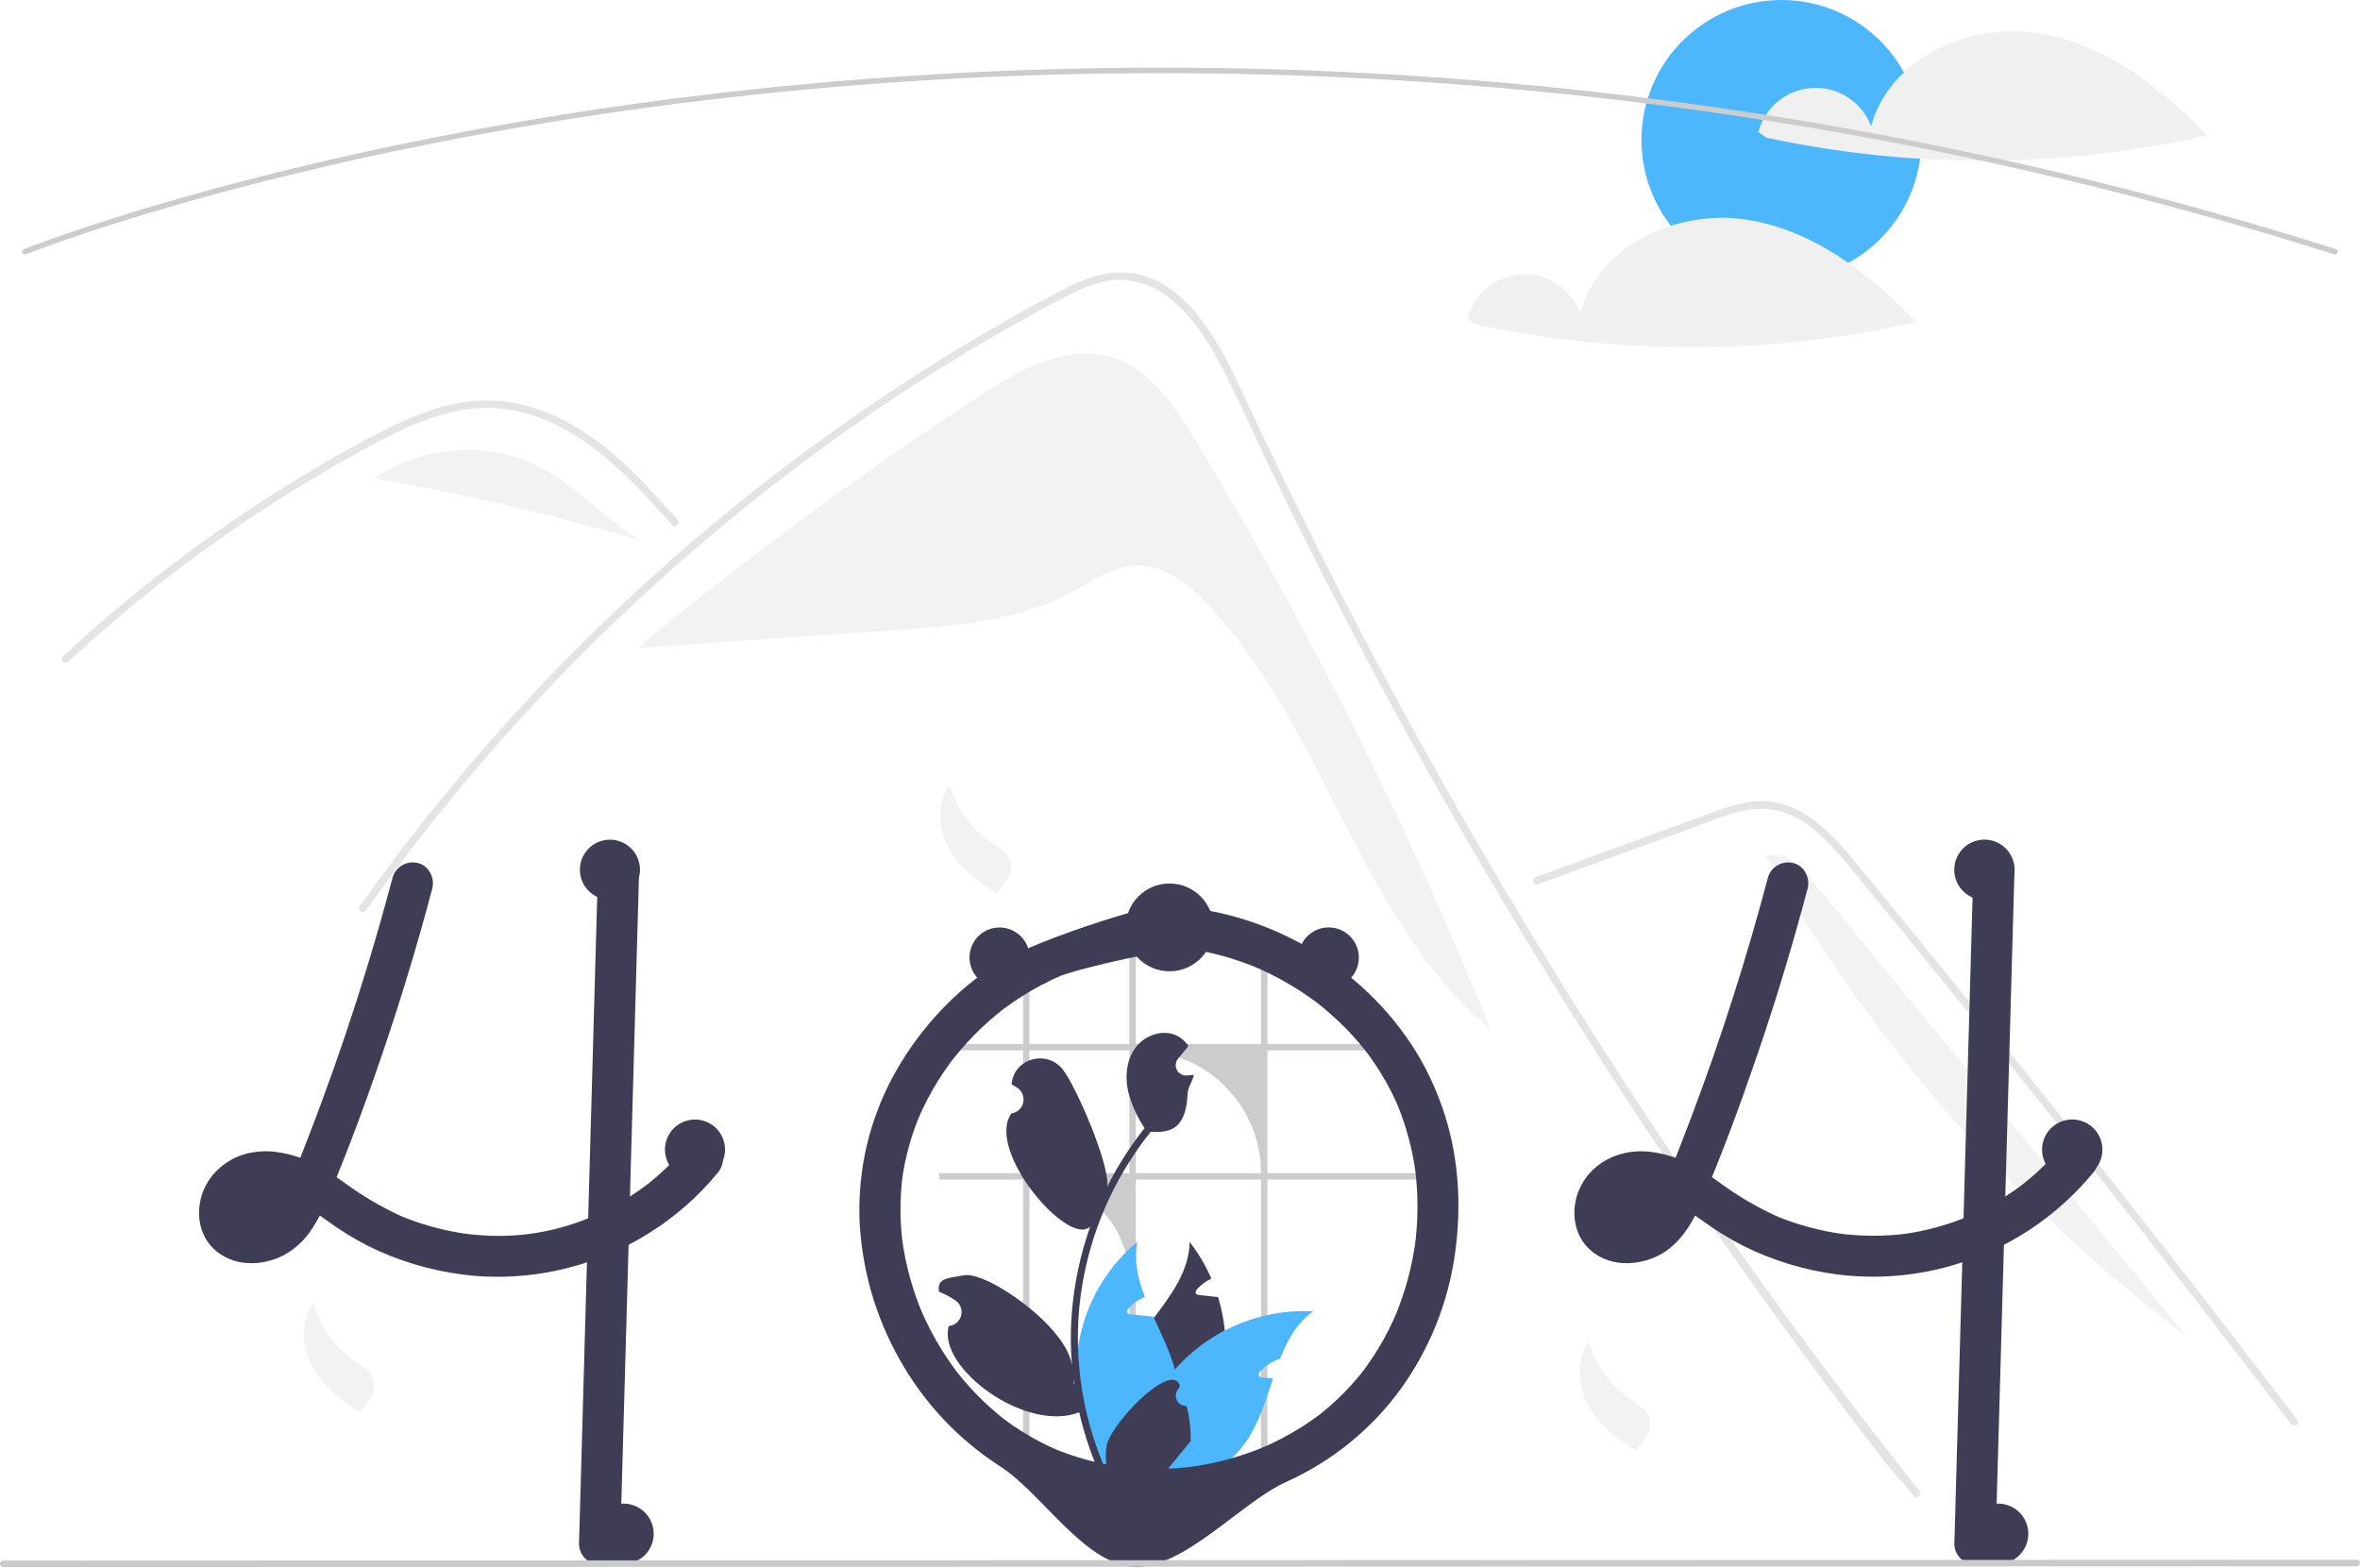
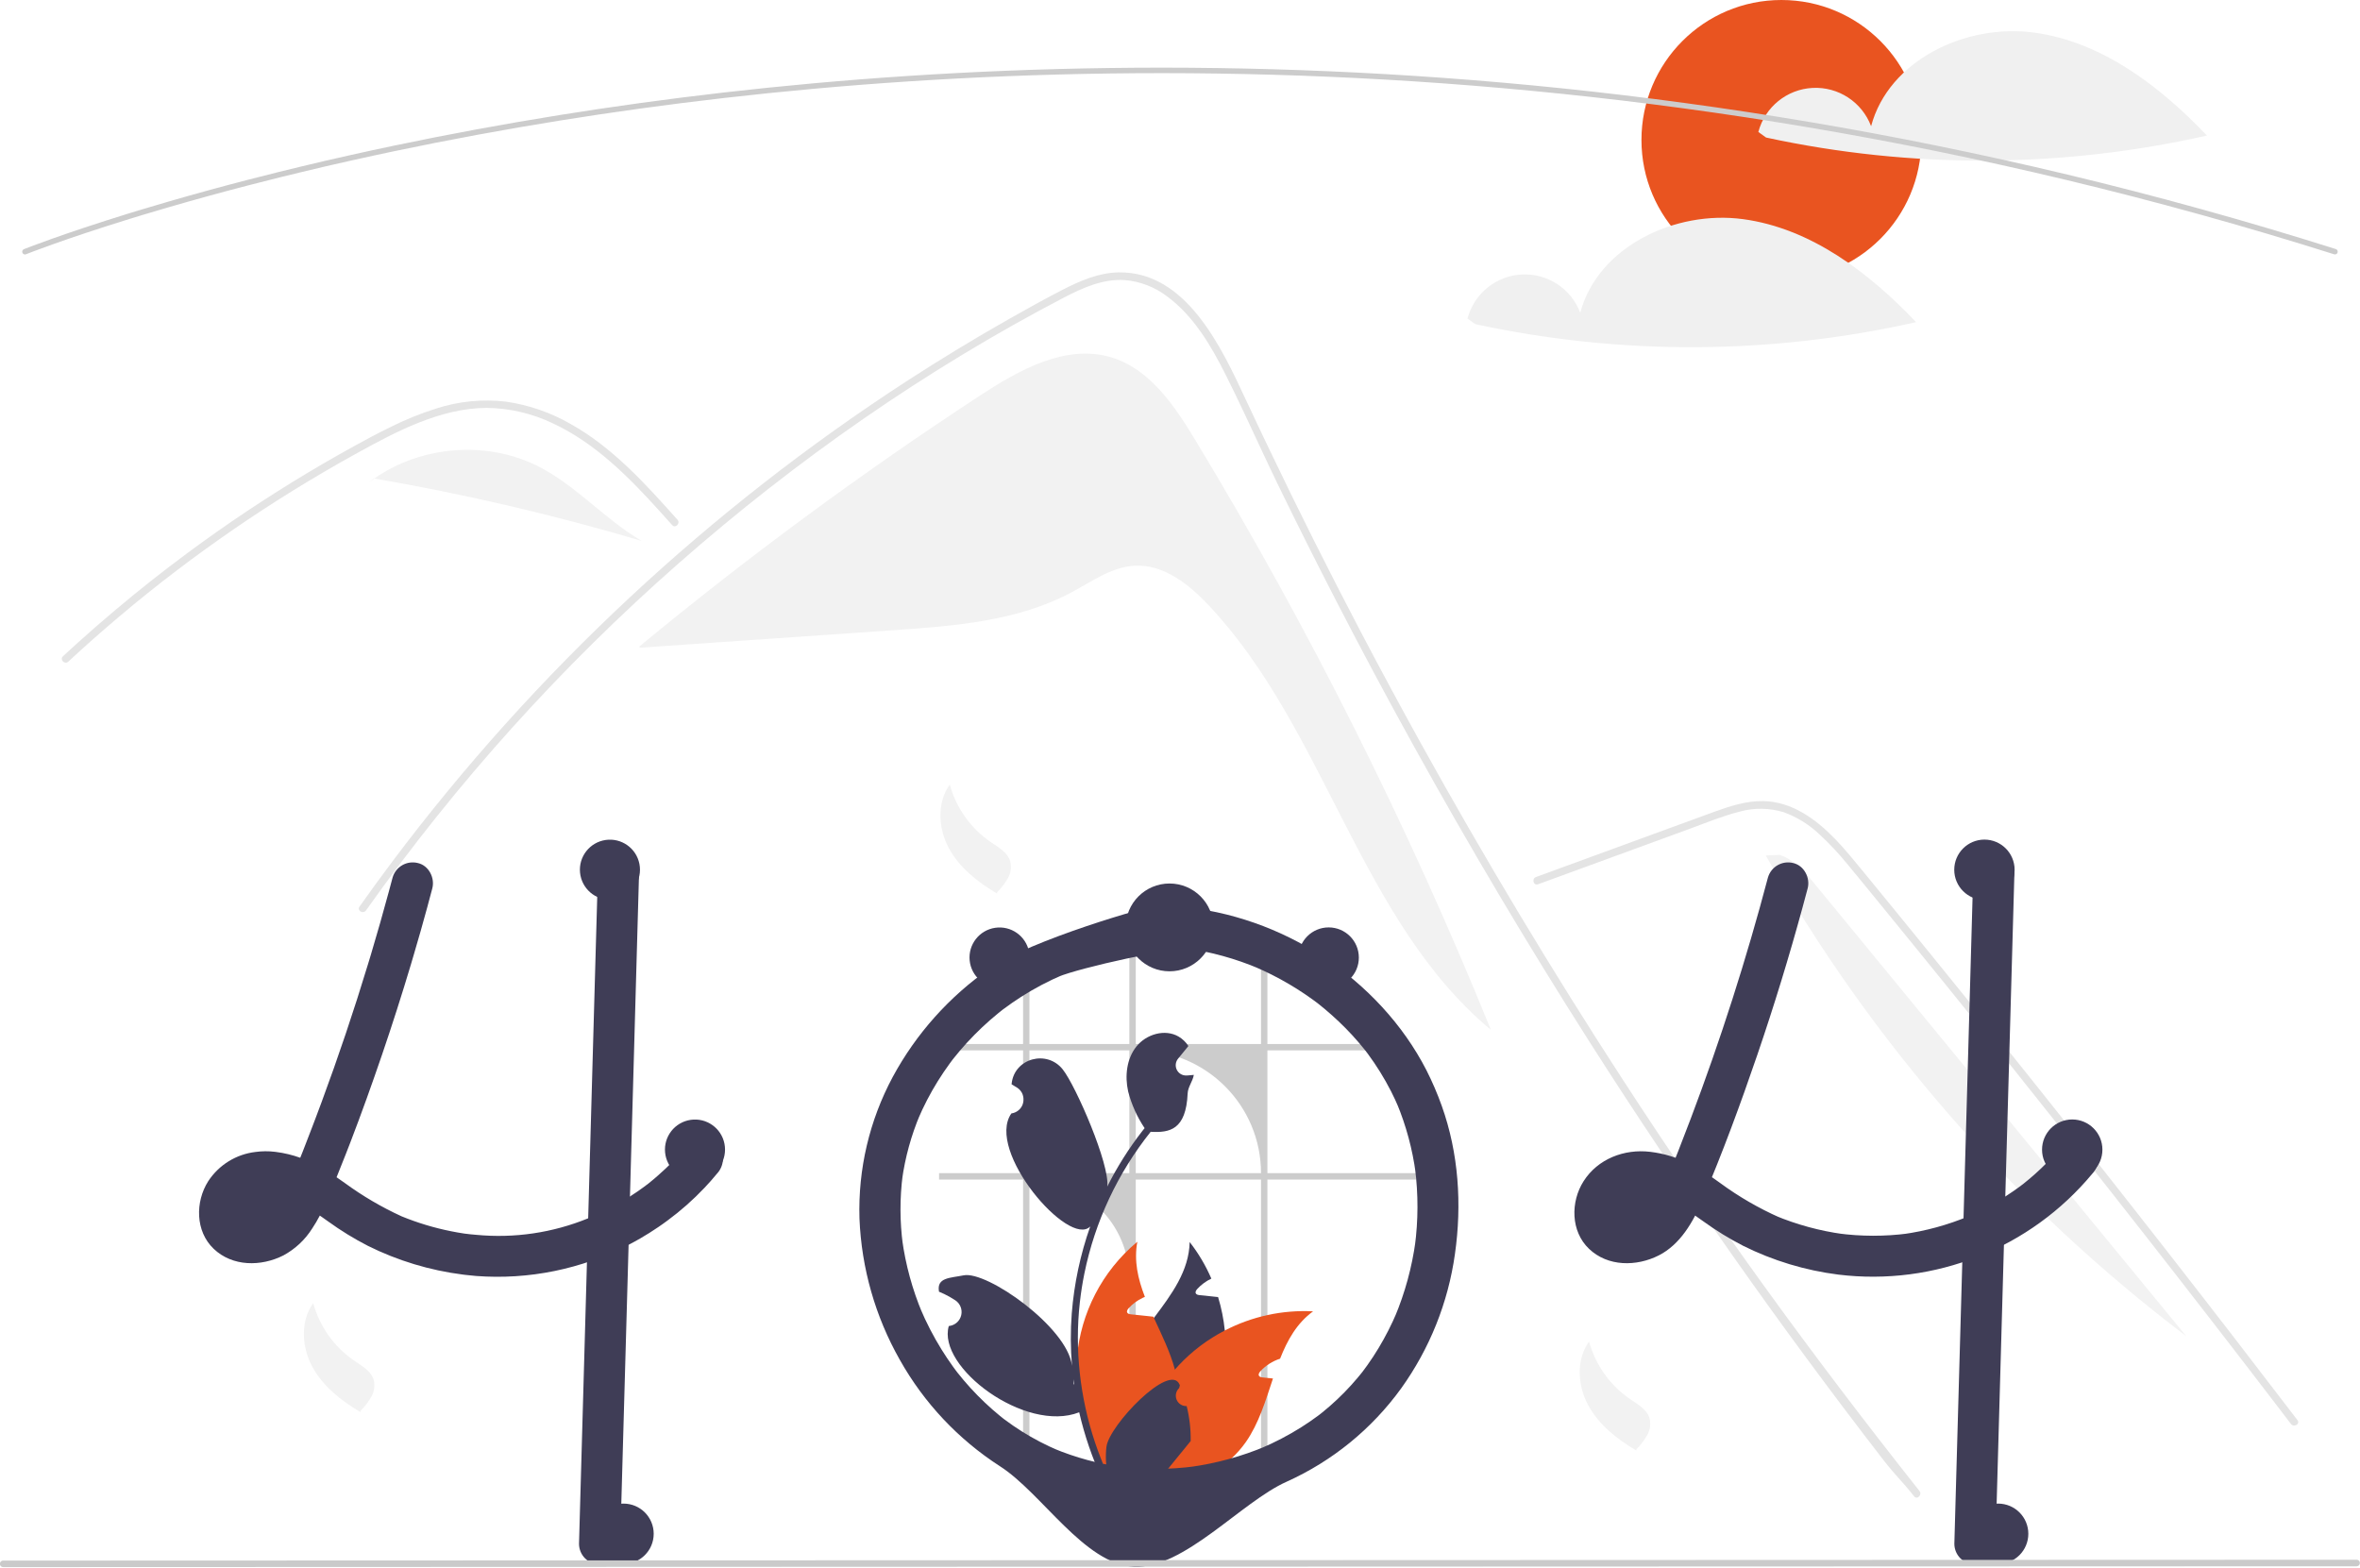
<svg xmlns="http://www.w3.org/2000/svg" data-name="Layer 1" width="860.131" height="571.148" viewBox="0 0 860.131 571.148">
  <path d="M605.67,324.953c-7.669-12.684-16.757-26.228-30.99-30.37-16.482-4.796-33.413,4.732-47.775,14.135a1392.157,1392.157,0,0,0-123.893,91.283l.043.492q46.226-3.188,92.451-6.376c22.265-1.535,45.296-3.283,64.972-13.816,7.467-3.997,14.745-9.336,23.206-9.708,10.512-.462,19.677,6.879,26.88,14.549,42.607,45.371,54.937,114.754,102.738,154.616A1516.995,1516.995,0,0,0,605.67,324.953Z" transform="translate(-169.9343 -164.426)" fill="#f2f2f2" />
  <path d="M867.571,709.781c-4.712-5.95-6.637-7.343-11.285-13.348q-56.764-73.416-106.708-151.792-33.924-53.23-64.483-108.504-14.549-26.278-28.3-52.969-10.67-20.695-20.865-41.638c-1.944-3.988-3.832-7.994-5.711-12.009-4.428-9.442-8.773-18.93-13.439-28.244-5.317-10.616-11.789-21.745-21.553-28.877a29.405,29.405,0,0,0-15.319-5.895c-7.948-.513-15.282,2.769-22.176,6.353-50.439,26.301-97.659,59.276-140.37,96.798A730.778,730.778,0,0,0,303.322,496.247c-1.008,1.439-3.392.064-2.374-1.384q6.009-8.498,12.257-16.813A734.817,734.817,0,0,1,500.805,303.064q18.248-11.826,37.183-22.542c6.362-3.603,12.752-7.16,19.251-10.497,6.371-3.273,13.137-6.215,20.416-6.325,24.77-.385,37.595,27.667,46.405,46.542q4.153,8.911,8.406,17.766,16.075,33.621,33.387,66.628,10.685,20.379,21.837,40.52,34.707,62.718,73.779,122.897c34.506,53.143,68.737,100.089,108.046,149.785C870.596,709.213,868.662,711.175,867.571,709.781Z" transform="translate(-169.9343 -164.426)" fill="#e4e4e4" />
  <path d="M414.916,355.804c-1.439-1.604-2.869-3.209-4.318-4.813-11.422-12.633-23.679-25.118-39.364-32.361a57.11,57.11,0,0,0-23.927-5.546c-8.562.028-16.932,2.273-24.843,5.418-3.74,1.494-7.398,3.19-11.001,4.996-4.116,2.072-8.159,4.281-12.183,6.509q-11.331,6.27-22.368,13.091-21.961,13.572-42.546,29.216-10.671,8.113-20.902,16.758-9.516,8.031-18.646,16.492c-1.302,1.201-3.245-.743-1.944-1.943,1.604-1.494,3.227-2.979,4.85-4.446q6.875-6.215,13.971-12.193,12.939-10.918,26.549-20.993,21.163-15.676,43.783-29.225,11.304-6.765,22.918-12.963c2.338-1.247,4.703-2.466,7.096-3.621a113.116,113.116,0,0,1,16.868-6.866,60.006,60.006,0,0,1,25.476-2.503,66.327,66.327,0,0,1,23.505,8.131c15.401,8.608,27.346,21.919,38.97,34.909C418.033,355.171,416.099,357.124,414.916,355.804Z" transform="translate(-169.9343 -164.426)" fill="#e4e4e4" />
  <path d="M730.477,486.711l36.905-13.498,18.323-6.702c5.968-2.183,11.921-4.667,18.09-6.23a28.539,28.539,0,0,1,16.374.209,37.738,37.738,0,0,1,12.771,7.917,103.64,103.64,0,0,1,10.475,11.186c3.989,4.794,7.92,9.639,11.868,14.467q24.441,29.891,48.563,60.041,24.121,30.15,47.92,60.556,23.857,30.48,47.385,61.216,2.882,3.765,5.76,7.534c1.06,1.388,3.449.02,2.375-1.388Q983.582,650.974,959.549,620.184q-24.092-30.864-48.516-61.466-24.424-30.601-49.179-60.937-6.167-7.558-12.354-15.099c-3.48-4.241-6.92-8.527-10.736-12.474-7.005-7.245-15.758-13.648-26.234-13.822-6.16-.102-12.121,1.852-17.844,3.923-6.17,2.232-12.325,4.506-18.486,6.759l-37.163,13.592-9.291,3.398c-1.649.603-.937,3.262.731,2.652Z" transform="translate(-169.9343 -164.426)" fill="#e4e4e4" />
  <path d="M366.377,334.526c-18.754-9.639-42.771-7.751-60.005,4.291a855.847,855.847,0,0,1,97.371,22.726C390.46,353.759,380.07,341.563,366.377,334.526Z" transform="translate(-169.9343 -164.426)" fill="#f2f2f2" />
  <path d="M306.188,338.784l-3.61,2.935c1.221-1.027,2.491-1.99,3.795-2.901C306.311,338.807,306.249,338.795,306.188,338.784Z" transform="translate(-169.9343 -164.426)" fill="#f2f2f2" />
  <path d="M831.549,486.846c-3.633-4.422-7.56-9.052-12.994-10.848l-5.073.2A575.436,575.436,0,0,0,966.749,651.418Q899.149,569.132,831.549,486.846Z" transform="translate(-169.9343 -164.426)" fill="#f2f2f2" />
  <path d="M516.084,450.367A37.481,37.481,0,0,0,531.015,471.325c2.82,1.92,6.157,3.762,7.122,7.035a8.379,8.379,0,0,1-.874,6.15,24.884,24.884,0,0,1-3.861,5.041l-.137.512c-6.998-4.147-13.656-9.393-17.522-16.551s-4.406-16.539.341-23.145" transform="translate(-169.9343 -164.426)" fill="#f2f2f2" />
  <path d="M749.084,653.367A37.481,37.481,0,0,0,764.015,674.325c2.82,1.92,6.157,3.762,7.122,7.035a8.379,8.379,0,0,1-.874,6.15,24.884,24.884,0,0,1-3.861,5.041l-.137.512c-6.998-4.147-13.656-9.393-17.522-16.551s-4.406-16.539.341-23.145" transform="translate(-169.9343 -164.426)" fill="#f2f2f2" />
  <path d="M284.084,639.367A37.481,37.481,0,0,0,299.015,660.325c2.82,1.92,6.157,3.762,7.122,7.035a8.379,8.379,0,0,1-.874,6.15,24.884,24.884,0,0,1-3.861,5.041l-.137.512c-6.998-4.147-13.656-9.393-17.522-16.551s-4.406-16.539.341-23.145" transform="translate(-169.9343 -164.426)" fill="#f2f2f2" />
-   <circle cx="649.249" cy="51" r="51" fill="#4db7fe" />
+   <circle cx="649.249" cy="51" r="51" fill="#e95420" />
  <path d="M911.219,176.296c-24.717-3.341-52.935,10.019-59.341,34.124a21.597,21.597,0,0,0-41.094,2.109l2.83,2.027a372.275,372.275,0,0,0,160.659-.726C957.079,195.76,935.935,179.637,911.219,176.296Z" transform="translate(-169.9343 -164.426)" fill="#f0f0f0" />
  <path d="M805.219,244.296c-24.717-3.341-52.935,10.019-59.341,34.124a21.597,21.597,0,0,0-41.094,2.109l2.83,2.027a372.275,372.275,0,0,0,160.659-.726C851.079,263.76,829.935,247.637,805.219,244.296Z" transform="translate(-169.9343 -164.426)" fill="#f0f0f0" />
  <path d="M1020.946,257.154a.982.982,0,0,1-.302-.047C756.237,173.489,523.199,184.424,374.264,208.321c-20.269,3.251-40.591,7.006-60.404,11.161-5.058,1.06-10.306,2.195-15.597,3.378-6.319,1.407-12.554,2.856-18.532,4.306q-3.873.917-7.595,1.849c-3.758.928-7.572,1.895-11.66,2.957-4.568,1.178-9.209,2.413-13.797,3.672a.442.442,0,0,1-.051.015l0.0.001c-5.183,1.415-10.338,2.871-15.323,4.325-2.698.779-5.304,1.548-7.799,2.307-.279.077-.526.151-.776.228l-.536.163c-.311.095-.617.188-.924.275l-.02.006 0.0.001-.812.252c-.968.293-1.912.579-2.841.864-24.545,7.566-38.038,12.949-38.171,13.002a1,1,0,1,1-.744-1.856c.134-.053,13.693-5.463,38.328-13.058.932-.286,1.879-.572,2.85-.866l.754-.234c.026-.01.052-.018.078-.025.305-.087.61-.18.919-.273l.537-.163c.268-.081.531-.161.801-.235,2.479-.754,5.093-1.524,7.798-2.307,4.987-1.455,10.147-2.911,15.334-4.328.016-.006.033-.01.049-.015v-.001c4.604-1.263,9.263-2.503,13.845-3.685,4.094-1.063,7.915-2.032,11.68-2.962q3.738-.93,7.609-1.853c5.985-1.451,12.233-2.902,18.563-4.312,5.299-1.184,10.556-2.322,15.622-3.383,19.843-4.162,40.198-7.923,60.497-11.179C523.096,182.415,756.467,171.463,1021.246,255.201a1.0 1,0,0,1-.301,1.953Z" transform="translate(-169.9343 -164.426)" fill="#ccc" />
  <path d="M432.923,584.266a6.729,6.729,0,0,0-1.7-2.67,6.43,6.43,0,0,0-.92-.71c-2.61-1.74-6.51-2.13-8.99,0a5.81,5.81,0,0,0-.69.71q-1.11,1.365-2.28,2.67c-1.28,1.46-2.59,2.87-3.96,4.24-.39.38-.78.77-1.18,1.15-.23.23-.46.45-.69.67-.88.84-1.78,1.65-2.69,2.45-.48.43-.96.85-1.45,1.26-.73.61-1.46,1.22-2.2,1.81-.07.05-.14.1-.21.16-.02.01-.03.03-.05.04-.01,0-.02,0-.03.02a.179.179,0,0,0-.07.05c-.22.15-.37.25-.48.34.04-.02.08-.05.12-.07-.18.14-.37.28-.55.42-1.75,1.29-3.54,2.53-5.37,3.69a99.21,99.21,0,0,1-14.22,7.55c-.33.13-.67.27-1.01.4a85.97,85.97,0,0,1-40.85,6.02q-2.13-.165-4.26-.45c-1.64-.24-3.27-.53-4.89-.86a97.932,97.932,0,0,1-18.02-5.44,118.652,118.652,0,0,1-20.66-12.12c-1-.71-2.01-1.42-3.02-2.11,1.15-2.82,2.28-5.64,3.38-8.48.55-1.37,1.08-2.74,1.6-4.12,4.09-10.63,7.93-21.36,11.61-32.13q5.58-16.365,10.53-32.92.51-1.68.99-3.36,2.595-8.745,4.98-17.53c.15-.57.31-1.13.45-1.7q.69-2.52,1.35-5.04c1-3.79-1.26-8.32-5.24-9.23a7.634,7.634,0,0,0-9.22,5.24c-.43,1.62-.86,3.23-1.3,4.85q-3.165,11.745-6.66,23.41-.51,1.68-1.02,3.36-7.71,25.41-16.93,50.31-1.11,3.015-2.25,6.01c-.37.98-.74,1.96-1.12,2.94-.73,1.93-1.48,3.86-2.23,5.79-.43,1.13-.87,2.26-1.31,3.38-.29.71-.57,1.42-.85,2.12a41.809,41.809,0,0,0-8.81-2.12l-.48-.06a27.397,27.397,0,0,0-7.01.06,23.914,23.914,0,0,0-17.24,10.66c-4.77,7.51-4.71,18.25,1.98,24.63,6.89,6.57,17.32,6.52,25.43,2.41a28.351,28.351,0,0,0,10.52-9.86,50.569,50.569,0,0,0,2.74-4.65c.21.14.42.28.63.43.8.56,1.6,1.13,2.39,1.69a111.738,111.738,0,0,0,14.51,8.91,108.359,108.359,0,0,0,34.62,10.47c.27.03.53.07.8.1,1.33.17,2.67.3,4.01.41a103.782,103.782,0,0,0,55.58-11.36q2.175-1.125,4.31-2.36,3.315-1.92,6.48-4.08c1.15-.78,2.27-1.57,3.38-2.4a101.042,101.042,0,0,0,13.51-11.95q2.355-2.475,4.51-5.11a8.061,8.061,0,0,0,2.2-5.3A7.564,7.564,0,0,0,432.923,584.266Zm-165.59,23.82c.21-.15.42-.31.62-.47C267.893,607.766,267.603,607.936,267.333,608.086Zm3.21-3.23c-.23.26-.44.52-.67.78a23.366,23.366,0,0,1-2.25,2.2c-.11.1-.23.2-.35.29a.01.01,0,0,0-.01.01,3.804,3.804,0,0,0-.42.22q-.645.39-1.32.72a17.005,17.005,0,0,1-2.71.75,16.799,16.799,0,0,1-2.13.02h-.02a14.823,14.823,0,0,1-1.45-.4c-.24-.12-.47-.26-.7-.4-.09-.08-.17-.16-.22-.21a2.44,2.44,0,0,1-.27-.29.01.01,0,0,0-.01-.01c-.11-.2-.23-.4-.34-.6a.031.031,0,0,1-.01-.02c-.08-.25-.15-.51-.21-.77a12.511,12.511,0,0,1,.01-1.37,13.467,13.467,0,0,1,.54-1.88,11.068,11.068,0,0,1,.69-1.26c.02-.04.12-.2.23-.38.01-.01.01-.01.01-.02.15-.17.3-.35.46-.51.27-.3.56-.56.85-.83a18.022,18.022,0,0,1,1.75-1.01,19.481,19.481,0,0,1,2.93-.79,24.989,24.989,0,0,1,4.41.04,30.301,30.301,0,0,1,4.1,1.01,36.945,36.945,0,0,1-2.77,4.54C270.623,604.746,270.583,604.806,270.543,604.856Zm-11.12-3.29a2.18,2.18,0,0,1-.31.39A1.409,1.409,0,0,1,259.423,601.566Z" transform="translate(-169.9343 -164.426)" fill="#3f3d56" />
  <path d="M402.863,482.136q-.135,4.71-.27,9.42-.285,10.455-.59,20.92-.315,11.775-.66,23.54-.165,6.075-.34,12.15-.465,16.365-.92,32.72c-.03,1.13-.07,2.25-.1,3.38q-.225,8.115-.45,16.23-.255,8.805-.5,17.61-.18,6.6-.37,13.21-1.35,47.895-2.7,95.79a7.648,7.648,0,0,1-7.5,7.5,7.561,7.561,0,0,1-7.5-7.5q.75-26.94,1.52-53.88.675-24.36,1.37-48.72.225-8.025.45-16.06.345-12.09.68-24.18c.03-1.13.07-2.25.1-3.38.02-.99.05-1.97.08-2.96q.66-23.475,1.32-46.96.27-9.24.52-18.49.3-10.545.6-21.08c.09-3.09.17-6.17.26-9.26a7.648,7.648,0,0,1,7.5-7.5A7.561,7.561,0,0,1,402.863,482.136Z" transform="translate(-169.9343 -164.426)" fill="#3f3d56" />
  <path d="M814.291,484.217a893.238,893.238,0,0,1-28.161,87.941c-3.007,7.946-6.083,15.877-9.371,23.712l.756-1.792a54.583,54.583,0,0,1-5.59,10.612q-.229.321-.467.636,1.166-1.49.443-.589c-.254.301-.505.602-.768.895a23.664,23.664,0,0,1-2.249,2.203q-.301.258-.612.504l.938-.729c-.109.257-.873.597-1.111.743a18.254,18.254,0,0,1-2.405,1.219l1.792-.756a19.086,19.086,0,0,1-4.231,1.161l1.994-.268a17.021,17.021,0,0,1-4.298.046l1.994.268a14.002,14.002,0,0,1-3.405-.917l1.792.756a12.012,12.012,0,0,1-1.679-.896c-.271-.177-1.105-.809-.015.025,1.133.866.146.074-.088-.156-.194-.192-.37-.4-.56-.595-.882-.905.996,1.557.397.499a18.182,18.182,0,0,1-.878-1.637l.756,1.792a11.925,11.925,0,0,1-.728-2.651l.268,1.994a13.651,13.651,0,0,1-.003-3.405l-.268,1.994a15.964,15.964,0,0,1,.995-3.68l-.756,1.792a16.729,16.729,0,0,1,1.178-2.298,6.729,6.729,0,0,1,.729-1.071c.049.016-1.269,1.513-.569.757.183-.198.354-.406.539-.602.296-.314.614-.601.926-.898,1.045-.994-1.462.966-.257.179a19.049,19.049,0,0,1,2.749-1.499l-1.792.756a20.311,20.311,0,0,1,4.995-1.34l-1.994.268a25.628,25.628,0,0,1,6.461.076l-1.994-.268a33.211,33.211,0,0,1,7.892,2.22l-1.792-.756c5.39,2.314,10.163,5.749,14.928,9.118a111.95,111.95,0,0,0,14.506,8.906,108.388,108.388,0,0,0,34.622,10.474,103.933,103.933,0,0,0,92.586-36.752,8.078,8.078,0,0,0,2.197-5.303,7.632,7.632,0,0,0-2.197-5.303c-2.752-2.526-7.949-3.239-10.607,0a95.636,95.636,0,0,1-8.107,8.727q-2.017,1.914-4.142,3.71-1.214,1.026-2.461,2.011c-.393.311-1.619,1.138.263-.197-.431.306-.845.64-1.271.955a99.269,99.269,0,0,1-20.332,11.565l1.792-.756a96.836,96.836,0,0,1-24.171,6.622l1.994-.268a97.643,97.643,0,0,1-25.754-.038l1.994.268a99.8,99.8,0,0,1-24.857-6.77l1.792.756a116.025,116.025,0,0,1-21.736-12.591,86.877,86.877,0,0,0-11.113-6.994,42.824,42.824,0,0,0-14.438-4.389c-9.439-1.111-19.057,2.566-24.246,10.72-4.776,7.505-4.714,18.244,1.974,24.625,6.888,6.572,17.318,6.517,25.436,2.406,7.817-3.959,12.513-12.185,15.815-19.942,7.431-17.455,14.01-35.314,20.14-53.263q9.097-26.637,16.499-53.813.917-3.366,1.807-6.739c1.001-3.789-1.261-8.32-5.238-9.226a7.633,7.633,0,0,0-9.226,5.238Z" transform="translate(-169.9343 -164.426)" fill="#3f3d56" />
  <path d="M889.124,482.136l-2.7,95.793-2.685,95.294-1.518,53.884a7.565,7.565,0,0,0,7.5,7.5,7.649,7.649,0,0,0,7.5-7.5l2.7-95.793,2.685-95.294,1.518-53.884a7.565,7.565,0,0,0-7.5-7.5,7.649,7.649,0,0,0-7.5,7.5Z" transform="translate(-169.9343 -164.426)" fill="#3f3d56" />
  <path d="M629.526,700.361h2.329V594.319h54.329v-2.323H631.855V547.252H673.81q-.923-1.173-1.899-2.317H631.855V515.382c-.77-.328-1.547-.645-2.329-.944V544.935h-45.652V507.07c-.782.036-1.553.09-2.329.155v37.71h-36.42V516.684c-.782.346-1.553.711-2.317,1.093V544.935h-30.616v2.317h30.616v44.744h-30.616v2.323h30.616V700.361h2.317V594.319a36.413,36.413,0,0,1,36.42,36.42v69.622h2.329V594.319h45.652Zm-84.401-108.365V547.252h36.42v44.744Zm38.749,0V547.252h.914a44.741,44.741,0,0,1,44.738,44.744Z" transform="translate(-169.9343 -164.426)" opacity="0.2" />
  <path d="M615.303,668.566a63.059,63.059,0,0,1-20.05,33.7c-.74.64-1.48,1.26-2.25,1.87q-2.805.255-5.57.52c-1.53.14-3.04.29-4.54.43l-.27.03-.19-1.64-.76-6.64a37.623,37.623,0,0,1-3.3-32.44c2.64-7.12,7.42-13.41,12.12-19.65,6.49-8.62,12.8-17.14,13.03-27.65a60.544,60.544,0,0,1,7.9,13.33,16.432,16.432,0,0,0-5.12,3.77c-.41.45-.82,1.08-.54,1.62.24.46.84.57,1.36.63,1.25.13,2.51.26,3.76.39,1,.11,2,.21,3,.32a63.99,63.99,0,0,1,2.45,12.18A61.189,61.189,0,0,1,615.303,668.566Z" transform="translate(-169.9343 -164.426)" fill="#3f3d56" />
-   <path d="M648.503,642.356c-5.9,4.29-9.35,10.46-12.03,17.26a16.628,16.628,0,0,0-7.17,4.58c-.41.45-.82,1.08-.54,1.62.24.46.84.57,1.36.63,1.25.13,2.51.26,3.76.39-2.68,8.04-5.14,16.36-9.88,23.15a36.989,36.989,0,0,1-12.03,10.91,38.492,38.492,0,0,1-4.02,1.99q-7.62.585-14.95,1.25-2.805.255-5.57.52c-1.53.14-3.04.29-4.54.43q-.015-.825,0-1.65a63.304,63.304,0,0,1,15.25-39.86c.45-.52.91-1.03,1.38-1.54a61.792,61.792,0,0,1,16.81-12.7A62.654,62.654,0,0,1,648.503,642.356Z" transform="translate(-169.9343 -164.426)" fill="#4db7fe" />
-   <path d="M589.163,699.526l-1.15,3.4-.58,1.73c-1.53.14-3.04.29-4.54.43l-.27.03c-1.66.17-3.31.34-4.96.51-.43-.5-.86-1.01-1.28-1.53a62.03,62.03,0,0,1,8.07-87.11c-1.32,6.91.22,13.53,2.75,20.1-.27.11-.53.22-.78.34a16.432,16.432,0,0,0-5.12,3.77c-.41.45-.82,1.08-.54,1.62.24.46.84.57,1.36.63,1.25.13,2.51.26,3.76.39,1,.11,2,.21,3,.32q.705.075,1.41.15c.07.15.13.29.2.44,2.85,6.18,5.92,12.39,7.65,18.83a43.666,43.666,0,0,1,1.02,4.91A37.604,37.604,0,0,1,589.163,699.526Z" transform="translate(-169.9343 -164.426)" fill="#4db7fe" />
+   <path d="M648.503,642.356c-5.9,4.29-9.35,10.46-12.03,17.26a16.628,16.628,0,0,0-7.17,4.58c-.41.45-.82,1.08-.54,1.62.24.46.84.57,1.36.63,1.25.13,2.51.26,3.76.39-2.68,8.04-5.14,16.36-9.88,23.15a36.989,36.989,0,0,1-12.03,10.91,38.492,38.492,0,0,1-4.02,1.99q-7.62.585-14.95,1.25-2.805.255-5.57.52c-1.53.14-3.04.29-4.54.43q-.015-.825,0-1.65a63.304,63.304,0,0,1,15.25-39.86c.45-.52.91-1.03,1.38-1.54a61.792,61.792,0,0,1,16.81-12.7A62.654,62.654,0,0,1,648.503,642.356Z" transform="translate(-169.9343 -164.426)" fill="#e95420" />
+   <path d="M589.163,699.526l-1.15,3.4-.58,1.73c-1.53.14-3.04.29-4.54.43l-.27.03c-1.66.17-3.31.34-4.96.51-.43-.5-.86-1.01-1.28-1.53a62.03,62.03,0,0,1,8.07-87.11c-1.32,6.91.22,13.53,2.75,20.1-.27.11-.53.22-.78.34a16.432,16.432,0,0,0-5.12,3.77c-.41.45-.82,1.08-.54,1.62.24.46.84.57,1.36.63,1.25.13,2.51.26,3.76.39,1,.11,2,.21,3,.32q.705.075,1.41.15c.07.15.13.29.2.44,2.85,6.18,5.92,12.39,7.65,18.83a43.666,43.666,0,0,1,1.02,4.91A37.604,37.604,0,0,1,589.163,699.526Z" transform="translate(-169.9343 -164.426)" fill="#e95420" />
  <path d="M689.821,554.487c-8.609-16.792-21.946-30.921-37.632-41.304a114.237,114.237,0,0,0-52.563-18.38q-3.69-.335-7.399-.393c-2.921-.044-46.866,12.632-61.587,22.982a114.295,114.295,0,0,0-35.333,39.527,102.5,102.5,0,0,0-12.126,51.633,113.564,113.564,0,0,0,14.703,51.476,110.475,110.475,0,0,0,36.444,38.746C549.667,708.561,565.074,734.51,583.183,735.426c18.246.923,39.054-23.555,55.695-30.987a104.425,104.425,0,0,0,41.726-34.005,110.25,110.25,0,0,0,19.599-48.948c2.574-18.083,1.374-36.733-4.801-54.016a111.86,111.86,0,0,0-5.58-12.983c-1.78-3.505-6.996-4.796-10.261-2.691a7.68,7.68,0,0,0-2.691,10.261q1.568,3.088,2.915,6.278l-.756-1.792a101.151,101.151,0,0,1,6.876,25.538l-.268-1.994a109.229,109.229,0,0,1-.066,28.683l.268-1.994a109.734,109.734,0,0,1-7.555,27.674l.756-1.792a104.212,104.212,0,0,1-6.672,13.098q-1.923,3.186-4.081,6.222c-.632.888-1.283,1.761-1.939,2.631-.856,1.136,1.167-1.483.282-.369-.151.19-.3.38-.452.569q-.681.852-1.382,1.688a93.613,93.613,0,0,1-10.176,10.384q-1.366,1.192-2.778,2.331c-.469.378-.932.773-1.421,1.125.019-.013,1.58-1.199.656-.511-.29.216-.579.436-.87.652q-2.91,2.156-5.974,4.092a103.485,103.485,0,0,1-14.756,7.713l1.792-.756a109.215,109.215,0,0,1-27.597,7.552l1.994-.268a108.154,108.154,0,0,1-28.589.051l1.994.268a99.835,99.835,0,0,1-25.095-6.784l1.792.756a93.643,93.643,0,0,1-13.416-6.991q-3.174-2-6.184-4.247c-.286-.214-.57-.43-.855-.645-.915-.691.658.51.67.518a19.169,19.169,0,0,1-1.535-1.225q-1.454-1.184-2.861-2.422a101.989,101.989,0,0,1-10.493-10.709q-1.213-1.434-2.374-2.911c-.335-.426-.947-1.29.404.529-.178-.239-.362-.474-.542-.712q-.647-.858-1.276-1.728-2.203-3.048-4.188-6.246a109.29,109.29,0,0,1-7.805-15.108l.756,1.792a106.588,106.588,0,0,1-7.34-26.837l.268,1.994a97.866,97.866,0,0,1-.048-25.636l-.268,1.994A94.673,94.673,0,0,1,505.276,570.55l-.756,1.792a101.557,101.557,0,0,1,7.195-13.856q2.066-3.323,4.378-6.485.525-.718,1.062-1.428c.324-.428,1.215-1.493-.305.388.149-.184.293-.374.439-.56q1.269-1.608,2.6-3.165A107.402,107.402,0,0,1,530.772,536.215q1.474-1.292,2.995-2.529.691-.562,1.391-1.113c.187-.147.376-.291.562-.439-1.997,1.59-.555.433-.102.093q3.134-2.348,6.435-4.461a103.644,103.644,0,0,1,15.387-8.108l-1.792.756c7.76-3.258,42.141-10.949,48.394-10.11l-1.994-.268A106.225,106.225,0,0,1,628.768,517.419l-1.792-.756a110.313,110.313,0,0,1,12.6,6.329q3.043,1.784,5.967,3.763,1.384.937,2.738,1.915.677.489,1.346.989c.248.185.494.373.741.558,1.039.779-1.431-1.128-.342-.267a110.843,110.843,0,0,1,10.368,9.253q2.401,2.445,4.637,5.045,1.147,1.334,2.246,2.708c.364.455,1.605,2.101.084.085.372.493.747.982,1.114,1.479a97.977,97.977,0,0,1,8.392,13.538c1.793,3.498,6.987,4.802,10.261,2.691A7.677,7.677,0,0,0,689.821,554.487Z" transform="translate(-169.9343 -164.426)" fill="#3f3d56" />
  <path d="M602.431,676.882a3.78,3.78,0,0,1-2.739-6.551c.095-.379.164-.651.259-1.03q-.051-.124-.103-.247c-3.48-8.298-25.685,14.833-26.645,22.632a30.029,30.029,0,0,0,.527,10.328A120.392,120.392,0,0,1,562.778,652.01a116.202,116.202,0,0,1,.721-12.963q.597-5.293,1.657-10.511a121.787,121.787,0,0,1,24.151-51.616c6.874.384,12.898-.663,13.48-13.985.103-2.37,1.861-4.422,2.248-6.756-.656.086-1.323.14-1.979.183-.204.011-.42.021-.624.032l-.077.003a3.745,3.745,0,0,1-3.076-6.101q.425-.523.851-1.046c.43-.538.871-1.065,1.302-1.603a1.865,1.865,0,0,0,.14-.161c.495-.613.99-1.216,1.485-1.829a10.829,10.829,0,0,0-3.55-3.432c-4.959-2.905-11.801-.893-15.384,3.593-3.593,4.486-4.271,10.779-3.023,16.384a43.398,43.398,0,0,0,6.003,13.383c-.269.344-.549.678-.818,1.022a122.574,122.574,0,0,0-12.794,20.268c1.016-7.939-11.412-36.608-16.218-42.681-5.773-7.294-17.611-4.111-18.628,5.136q-.015.134-.029.268,1.071.604,2.096,1.282a5.127,5.127,0,0,1-2.067,9.33l-.105.016c-9.556,13.644,21.077,49.155,28.745,41.181a125.11,125.11,0,0,0-6.734,31.693,118.664,118.664,0,0,0,.086,19.16l-.032-.226C558.902,648.154,529.674,627.514,521.139,629.233c-4.917.99-9.76.765-9.013,5.725q.018.119.036.237a34.442,34.442,0,0,1,3.862,1.861q1.071.604,2.096,1.282a5.127,5.127,0,0,1-2.067,9.33l-.105.016c-.075.011-.14.022-.215.032-4.35,14.966,27.907,39.12,47.518,31.435h.011a125.075,125.075,0,0,0,8.402,24.528H601.679c.108-.334.204-.678.301-1.011a34.102,34.102,0,0,1-8.305-.495c2.227-2.733,4.454-5.487,6.681-8.219a1.861,1.861,0,0,0,.14-.161c1.13-1.398,2.27-2.786,3.399-4.185l.001-.002a49.952,49.952,0,0,0-1.464-12.725Zm-34.371-67.613.016-.021-.016.043Zm-6.648,59.932-.258-.581c.011-.42.011-.839,0-1.269,0-.118-.021-.237-.021-.355.097.742.183,1.485.29,2.227Z" transform="translate(-169.9343 -164.426)" fill="#3f3d56" />
  <circle cx="95.249" cy="439" r="11" fill="#3f3d56" />
  <circle cx="227.249" cy="559" r="11" fill="#3f3d56" />
  <circle cx="728.249" cy="559" r="11" fill="#3f3d56" />
  <circle cx="755.249" cy="419" r="11" fill="#3f3d56" />
  <circle cx="723.249" cy="317" r="11" fill="#3f3d56" />
  <path d="M434.183,583.426a10.949,10.949,0,1,1-.21-2.16A10.992,10.992,0,0,1,434.183,583.426Z" transform="translate(-169.9343 -164.426)" fill="#3f3d56" />
  <circle cx="484.249" cy="349" r="11" fill="#3f3d56" />
  <path d="M545.183,513.426a10.949,10.949,0,1,1-.21-2.16A10.992,10.992,0,0,1,545.183,513.426Z" transform="translate(-169.9343 -164.426)" fill="#3f3d56" />
  <path d="M403.183,481.426a10.949,10.949,0,1,1-.21-2.16A10.992,10.992,0,0,1,403.183,481.426Z" transform="translate(-169.9343 -164.426)" fill="#3f3d56" />
  <circle cx="599.249" cy="443" r="11" fill="#3f3d56" />
  <circle cx="426.249" cy="338" r="16" fill="#3f3d56" />
  <path d="M1028.875,735.267l-857.75.307a1.191,1.191,0,1,1,0-2.381l857.75-.307a1.191,1.191,0,0,1,0,2.381Z" transform="translate(-169.9343 -164.426)" fill="#cacaca" />
</svg>
